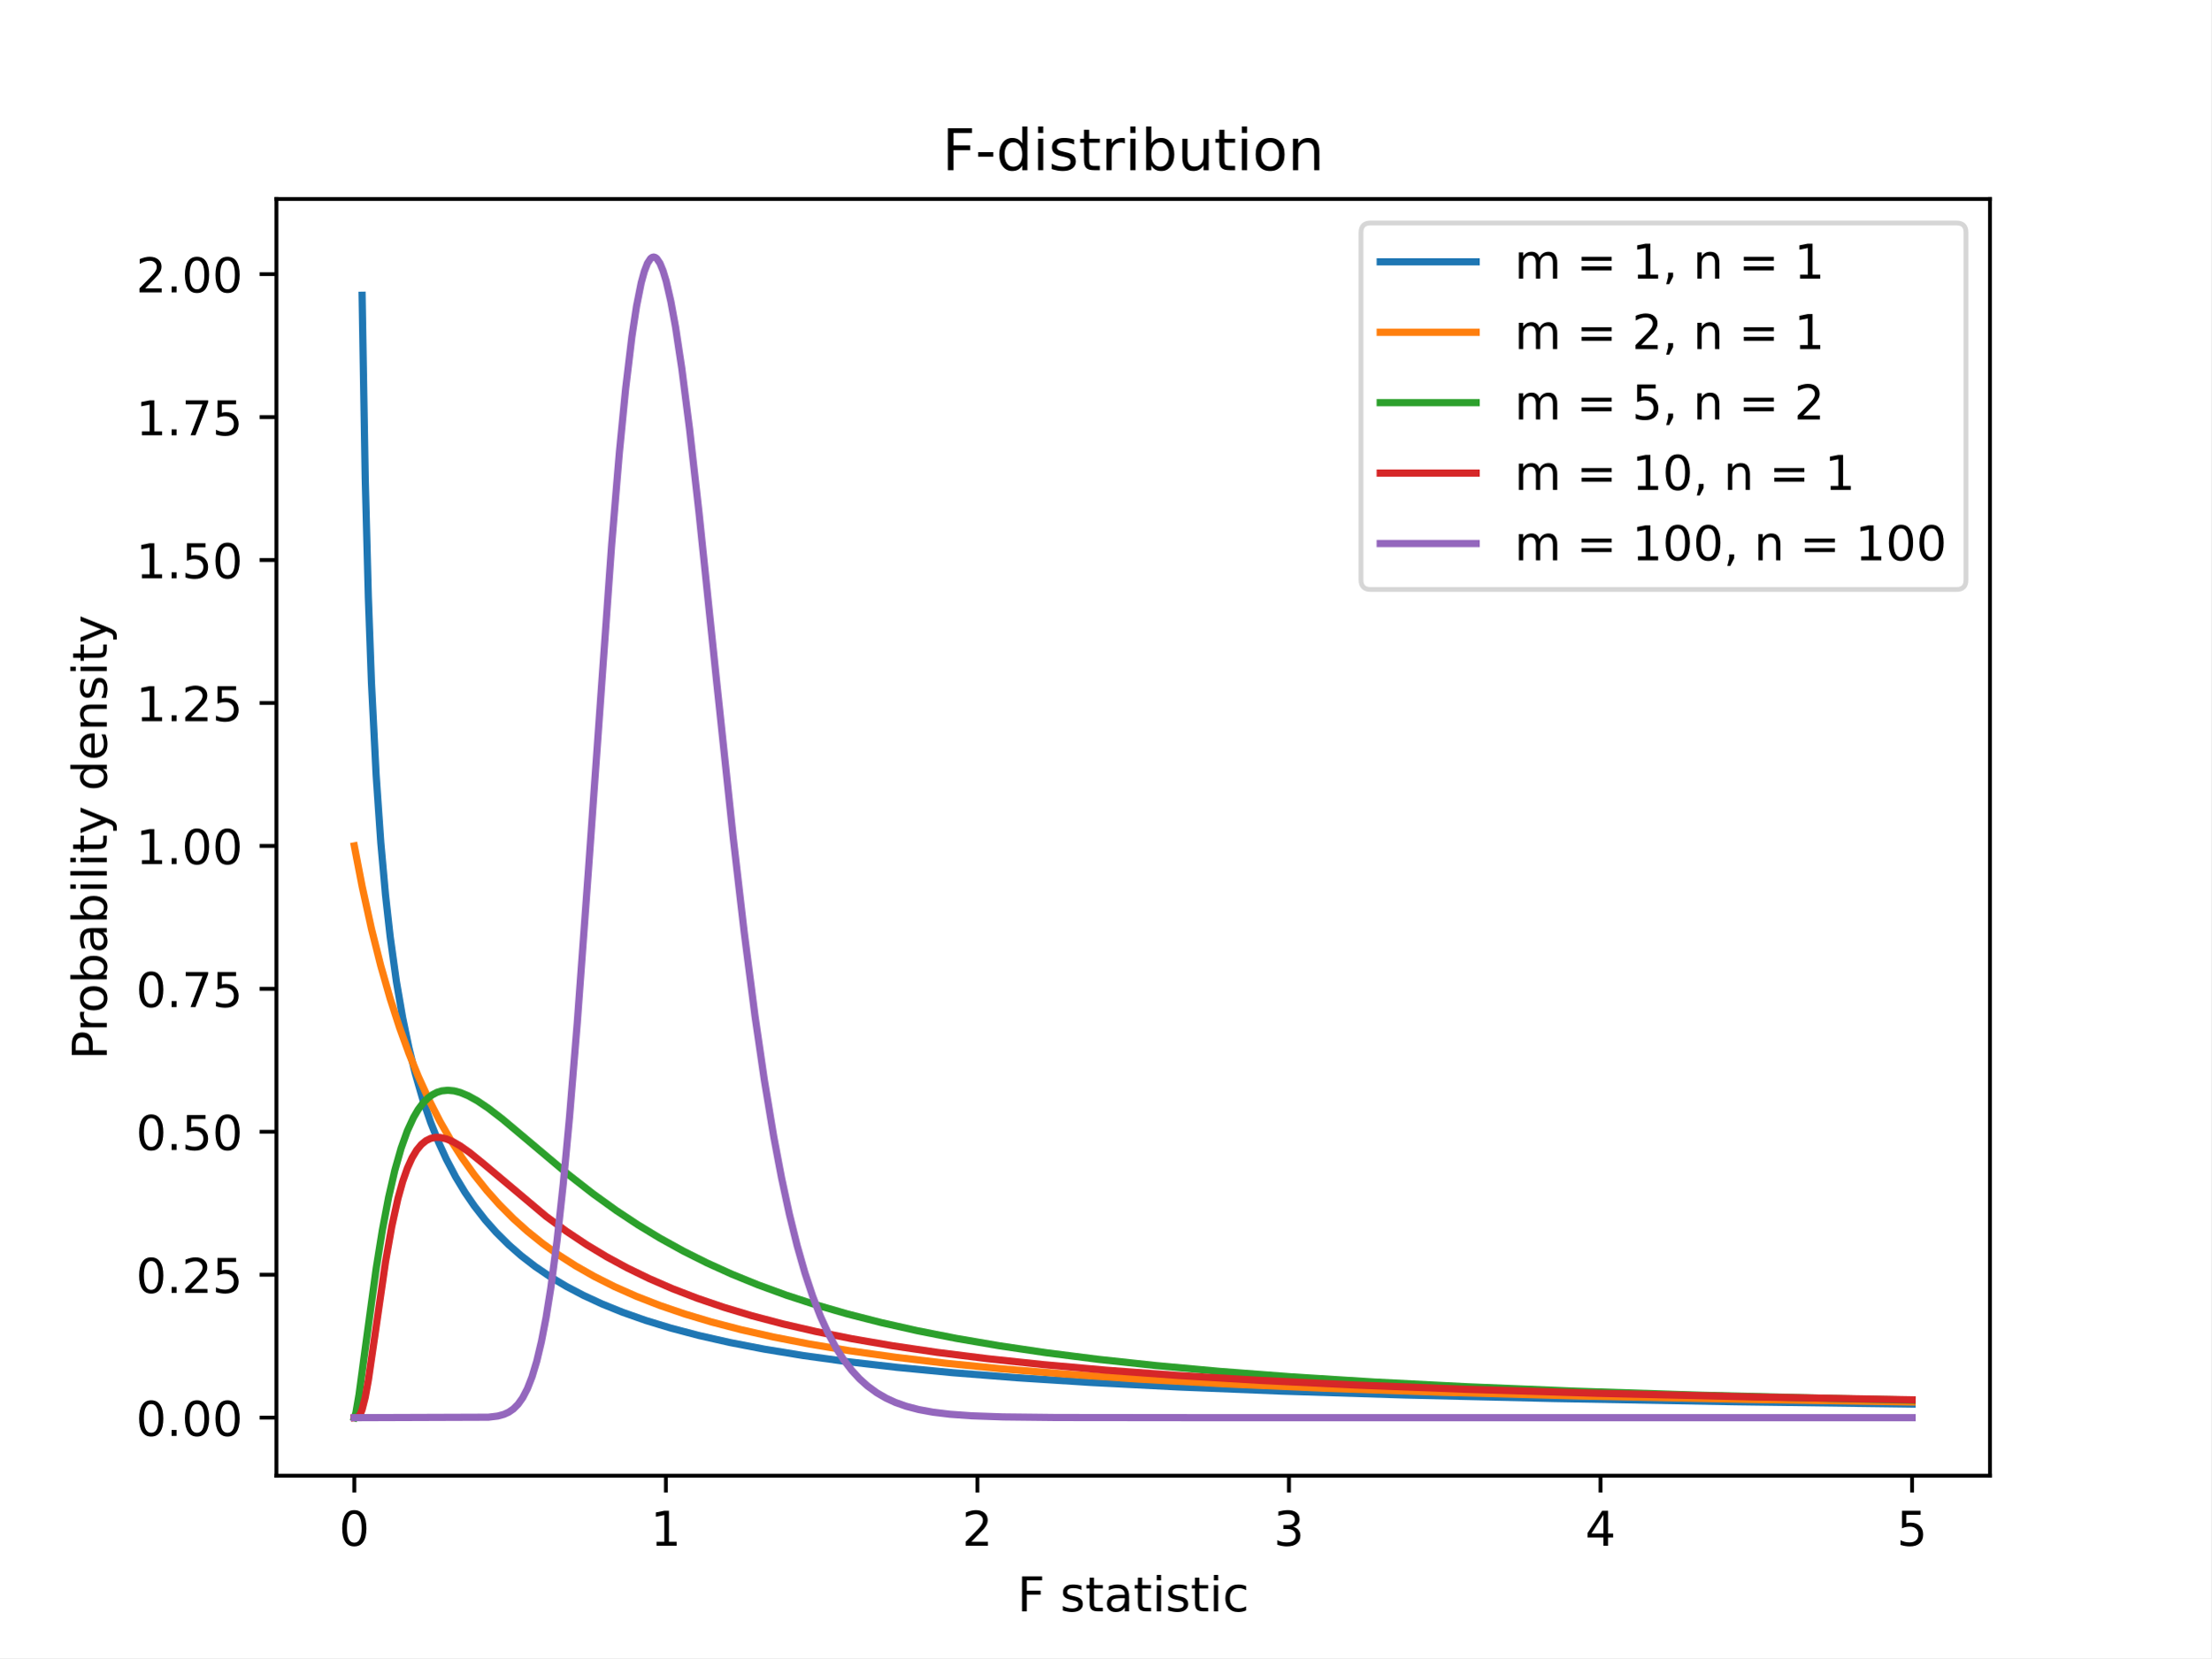
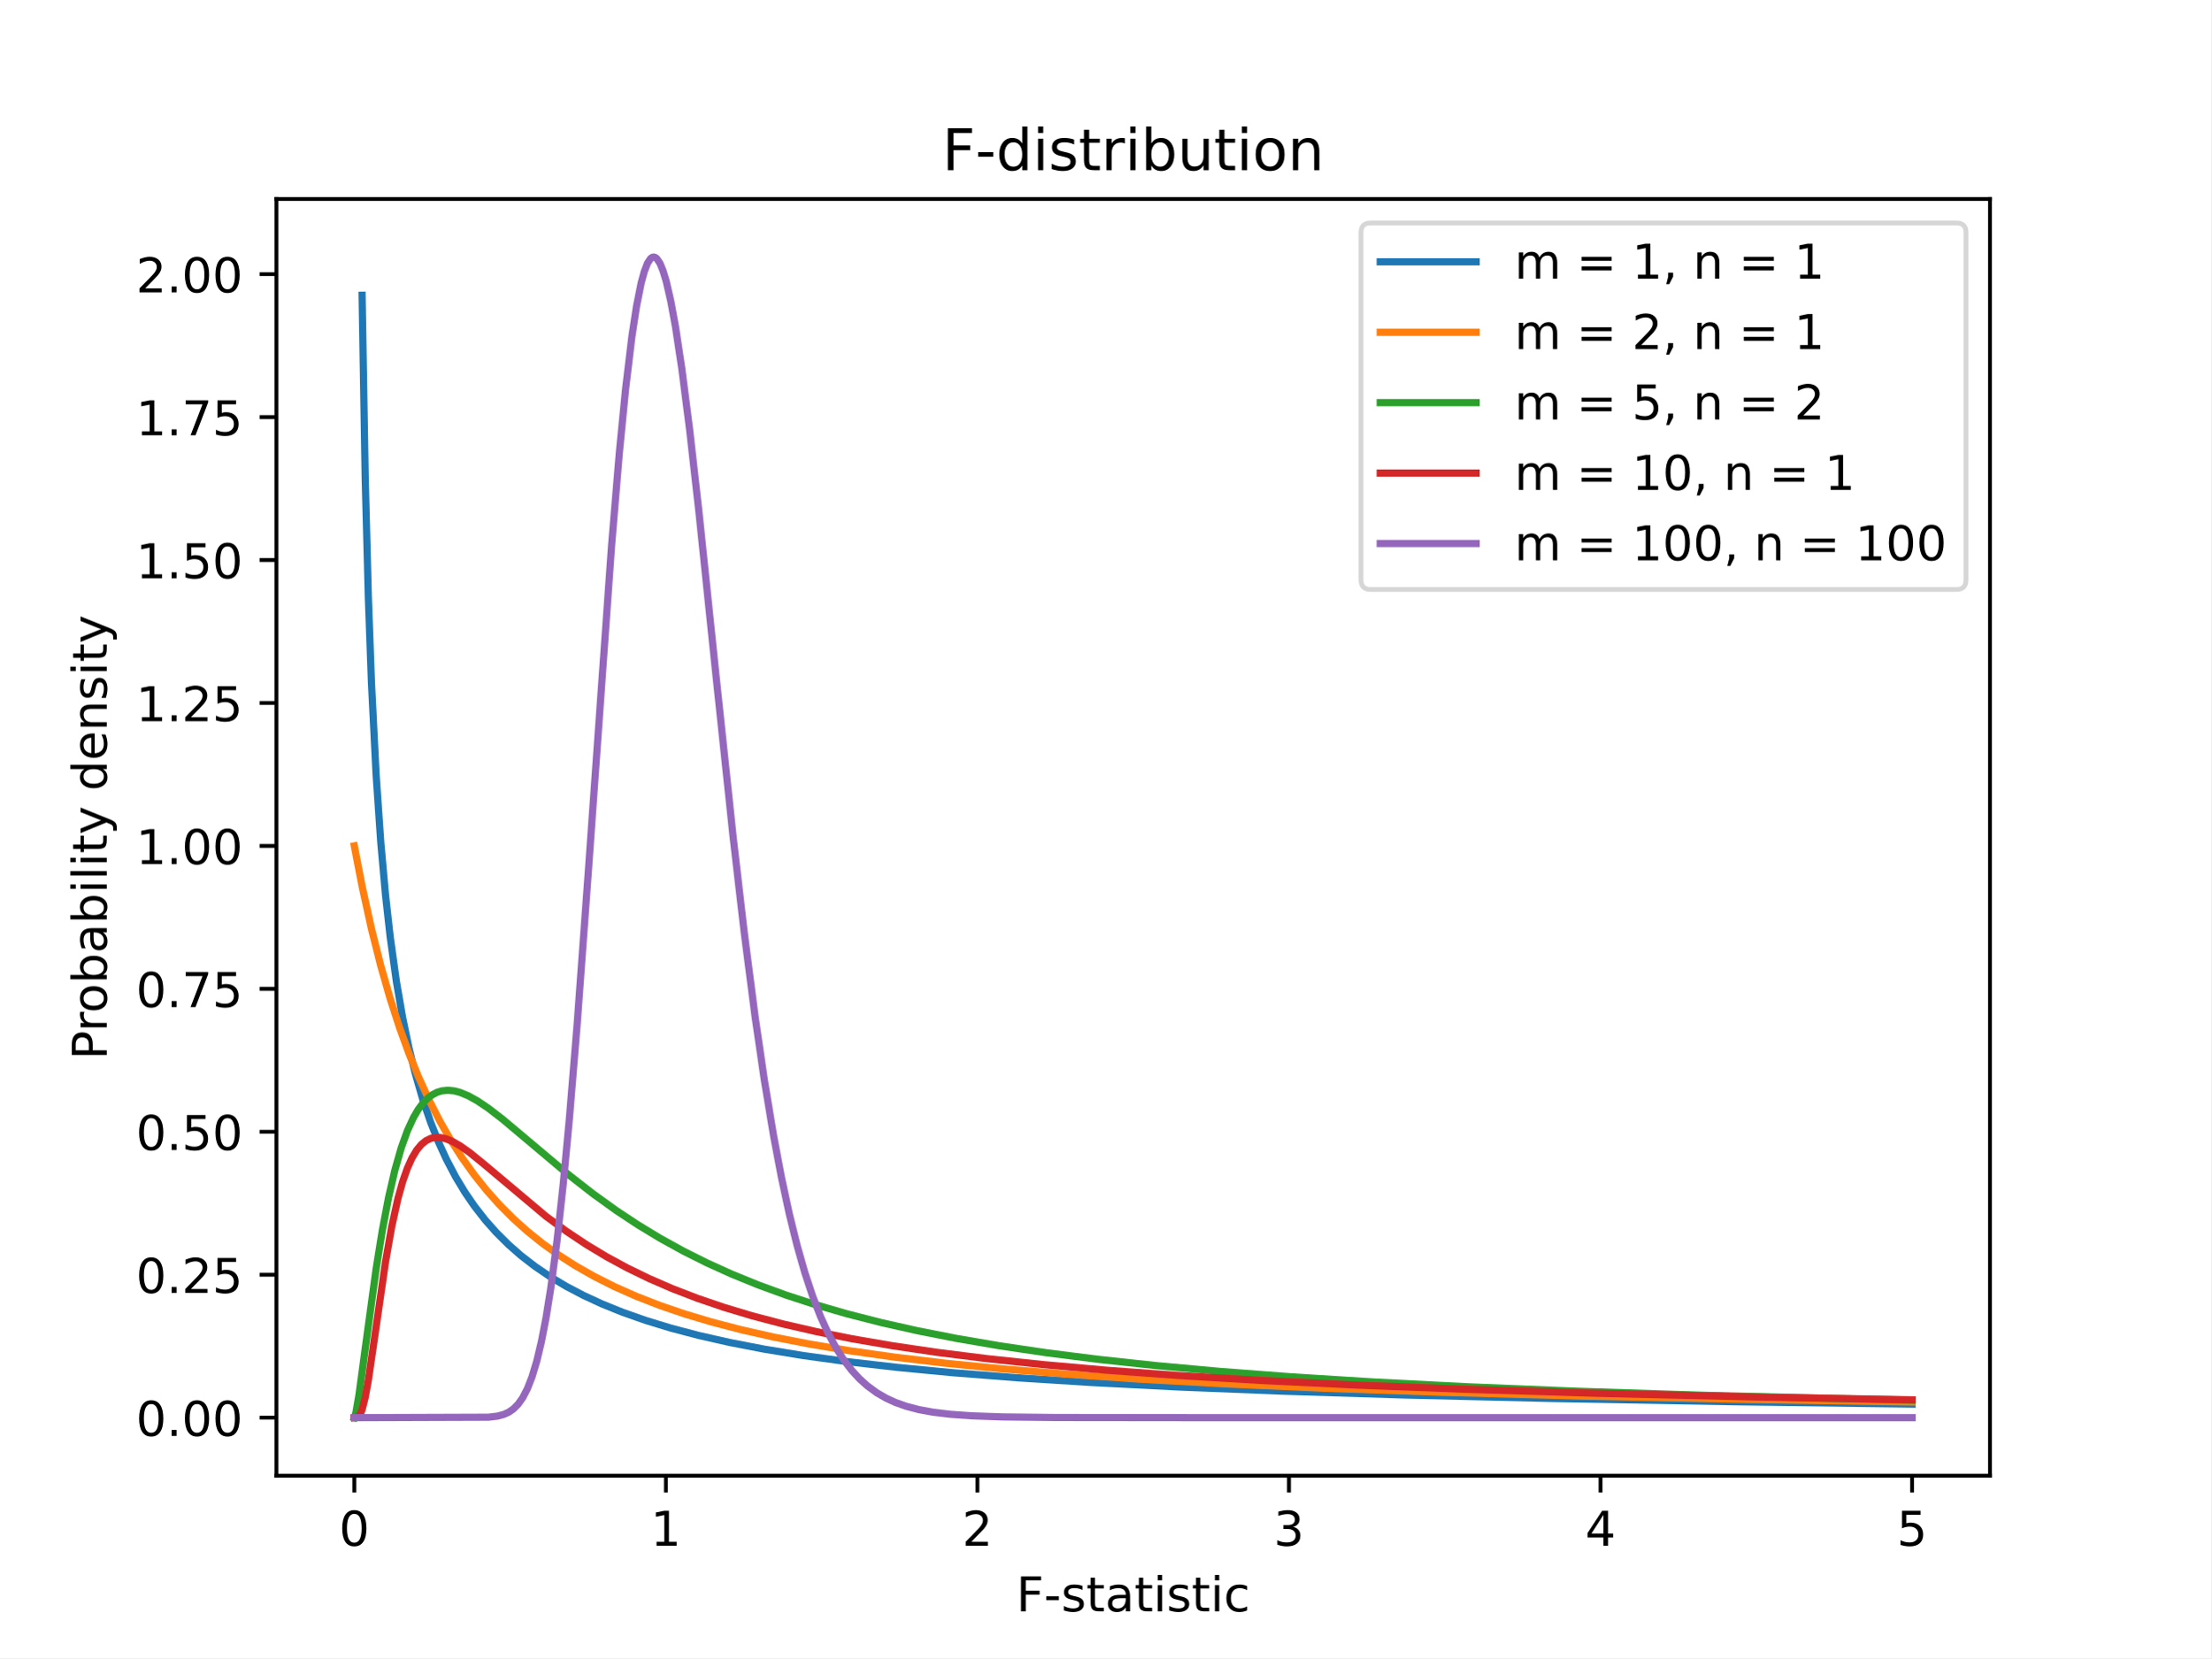
<svg xmlns="http://www.w3.org/2000/svg" xmlns:xlink="http://www.w3.org/1999/xlink" width="460.8pt" height="345.6pt" viewBox="0 0 460.8 345.6" version="1.1">
  <defs>
    <style type="text/css">*{stroke-linejoin: round; stroke-linecap: butt}</style>
  </defs>
  <g id="figure_1">
    <g id="patch_1">
      <path d="M 0 345.6  L 460.8 345.6  L 460.8 0  L 0 0  z " style="fill: #ffffff" />
    </g>
    <g id="axes_1">
      <g id="patch_2">
        <path d="M 57.6 307.584  L 414.72 307.584  L 414.72 41.472  L 57.6 41.472  z " style="fill: #ffffff" />
      </g>
      <g id="matplotlib.axis_1">
        <g id="xtick_1">
          <g id="line2d_1">
            <defs>
-               <path id="m462c629266" d="M 0 0  L 0 3.5  " style="stroke: #000000; stroke-width: 0.8" />
+               <path id="m1b0942eaf3" d="M 0 0  L 0 3.5  " style="stroke: #000000; stroke-width: 0.8" />
            </defs>
            <g>
-               <use xlink:href="#m462c629266" x="73.833" y="307.584" style="stroke: #000000; stroke-width: 0.8" />
+               <use xlink:href="#m1b0942eaf3" x="73.833" y="307.584" style="stroke: #000000; stroke-width: 0.8" />
            </g>
          </g>
          <g id="text_1">
            <g transform="translate(70.65148 322.1824) scale(0.1 -0.1)">
              <defs>
                <path id="DejaVuSans-30" d="M 2034 4250  Q 1547 4250 1301 3770  Q 1056 3291 1056 2328  Q 1056 1369 1301 889  Q 1547 409 2034 409  Q 2525 409 2770 889  Q 3016 1369 3016 2328  Q 3016 3291 2770 3770  Q 2525 4250 2034 4250  z M 2034 4750  Q 2819 4750 3233 4129  Q 3647 3509 3647 2328  Q 3647 1150 3233 529  Q 2819 -91 2034 -91  Q 1250 -91 836 529  Q 422 1150 422 2328  Q 422 3509 836 4129  Q 1250 4750 2034 4750  z " transform="scale(0.015625)" />
              </defs>
              <use xlink:href="#DejaVuSans-30" />
            </g>
          </g>
        </g>
        <g id="xtick_2">
          <g id="line2d_2">
            <g>
-               <use xlink:href="#m462c629266" x="138.764" y="307.584" style="stroke: #000000; stroke-width: 0.8" />
+               <use xlink:href="#m1b0942eaf3" x="138.764" y="307.584" style="stroke: #000000; stroke-width: 0.8" />
            </g>
          </g>
          <g id="text_2">
            <g transform="translate(135.5824 322.1824) scale(0.1 -0.1)">
              <defs>
                <path id="DejaVuSans-31" d="M 794 531  L 1825 531  L 1825 4091  L 703 3866  L 703 4441  L 1819 4666  L 2450 4666  L 2450 531  L 3481 531  L 3481 0  L 794 0  L 794 531  z " transform="scale(0.015625)" />
              </defs>
              <use xlink:href="#DejaVuSans-31" />
            </g>
          </g>
        </g>
        <g id="xtick_3">
          <g id="line2d_3">
            <g>
-               <use xlink:href="#m462c629266" x="203.695" y="307.584" style="stroke: #000000; stroke-width: 0.8" />
+               <use xlink:href="#m1b0942eaf3" x="203.695" y="307.584" style="stroke: #000000; stroke-width: 0.8" />
            </g>
          </g>
          <g id="text_3">
            <g transform="translate(200.5133 322.1824) scale(0.1 -0.1)">
              <defs>
                <path id="DejaVuSans-32" d="M 1228 531  L 3431 531  L 3431 0  L 469 0  L 469 531  Q 828 903 1448 1529  Q 2069 2156 2228 2338  Q 2531 2678 2651 2914  Q 2772 3150 2772 3378  Q 2772 3750 2511 3984  Q 2250 4219 1831 4219  Q 1534 4219 1204 4116  Q 875 4013 500 3803  L 500 4441  Q 881 4594 1212 4672  Q 1544 4750 1819 4750  Q 2544 4750 2975 4387  Q 3406 4025 3406 3419  Q 3406 3131 3298 2873  Q 3191 2616 2906 2266  Q 2828 2175 2409 1742  Q 1991 1309 1228 531  z " transform="scale(0.015625)" />
              </defs>
              <use xlink:href="#DejaVuSans-32" />
            </g>
          </g>
        </g>
        <g id="xtick_4">
          <g id="line2d_4">
            <g>
-               <use xlink:href="#m462c629266" x="268.625" y="307.584" style="stroke: #000000; stroke-width: 0.8" />
+               <use xlink:href="#m1b0942eaf3" x="268.625" y="307.584" style="stroke: #000000; stroke-width: 0.8" />
            </g>
          </g>
          <g id="text_4">
            <g transform="translate(265.4442 322.1824) scale(0.1 -0.1)">
              <defs>
                <path id="DejaVuSans-33" d="M 2597 2516  Q 3050 2419 3304 2112  Q 3559 1806 3559 1356  Q 3559 666 3084 287  Q 2609 -91 1734 -91  Q 1441 -91 1130 -33  Q 819 25 488 141  L 488 750  Q 750 597 1062 519  Q 1375 441 1716 441  Q 2309 441 2620 675  Q 2931 909 2931 1356  Q 2931 1769 2642 2001  Q 2353 2234 1838 2234  L 1294 2234  L 1294 2753  L 1863 2753  Q 2328 2753 2575 2939  Q 2822 3125 2822 3475  Q 2822 3834 2567 4026  Q 2313 4219 1838 4219  Q 1578 4219 1281 4162  Q 984 4106 628 3988  L 628 4550  Q 988 4650 1302 4700  Q 1616 4750 1894 4750  Q 2613 4750 3031 4423  Q 3450 4097 3450 3541  Q 3450 3153 3228 2886  Q 3006 2619 2597 2516  z " transform="scale(0.015625)" />
              </defs>
              <use xlink:href="#DejaVuSans-33" />
            </g>
          </g>
        </g>
        <g id="xtick_5">
          <g id="line2d_5">
            <g>
-               <use xlink:href="#m462c629266" x="333.556" y="307.584" style="stroke: #000000; stroke-width: 0.8" />
+               <use xlink:href="#m1b0942eaf3" x="333.556" y="307.584" style="stroke: #000000; stroke-width: 0.8" />
            </g>
          </g>
          <g id="text_5">
            <g transform="translate(330.3751 322.1824) scale(0.1 -0.1)">
              <defs>
                <path id="DejaVuSans-34" d="M 2419 4116  L 825 1625  L 2419 1625  L 2419 4116  z M 2253 4666  L 3047 4666  L 3047 1625  L 3713 1625  L 3713 1100  L 3047 1100  L 3047 0  L 2419 0  L 2419 1100  L 313 1100  L 313 1709  L 2253 4666  z " transform="scale(0.015625)" />
              </defs>
              <use xlink:href="#DejaVuSans-34" />
            </g>
          </g>
        </g>
        <g id="xtick_6">
          <g id="line2d_6">
            <g>
-               <use xlink:href="#m462c629266" x="398.487" y="307.584" style="stroke: #000000; stroke-width: 0.8" />
+               <use xlink:href="#m1b0942eaf3" x="398.487" y="307.584" style="stroke: #000000; stroke-width: 0.8" />
            </g>
          </g>
          <g id="text_6">
            <g transform="translate(395.306 322.1824) scale(0.1 -0.1)">
              <defs>
                <path id="DejaVuSans-35" d="M 691 4666  L 3169 4666  L 3169 4134  L 1269 4134  L 1269 2991  Q 1406 3038 1543 3061  Q 1681 3084 1819 3084  Q 2600 3084 3056 2656  Q 3513 2228 3513 1497  Q 3513 744 3044 326  Q 2575 -91 1722 -91  Q 1428 -91 1123 -41  Q 819 9 494 109  L 494 744  Q 775 591 1075 516  Q 1375 441 1709 441  Q 2250 441 2565 725  Q 2881 1009 2881 1497  Q 2881 1984 2565 2268  Q 2250 2553 1709 2553  Q 1456 2553 1204 2497  Q 953 2441 691 2322  L 691 4666  z " transform="scale(0.015625)" />
              </defs>
              <use xlink:href="#DejaVuSans-35" />
            </g>
          </g>
        </g>
        <g id="text_7">
-           <g transform="translate(212.0139 335.8606) scale(0.1 -0.1)">
+           <g transform="translate(211.7991 335.8606) scale(0.1 -0.1)">
            <defs>
              <path id="DejaVuSans-46" d="M 628 4666  L 3309 4666  L 3309 4134  L 1259 4134  L 1259 2759  L 3109 2759  L 3109 2228  L 1259 2228  L 1259 0  L 628 0  L 628 4666  z " transform="scale(0.015625)" />
-               <path id="DejaVuSans-20" transform="scale(0.015625)" />
+               <path id="DejaVuSans-2d" d="M 313 2009  L 1997 2009  L 1997 1497  L 313 1497  L 313 2009  z " transform="scale(0.015625)" />
              <path id="DejaVuSans-73" d="M 2834 3397  L 2834 2853  Q 2591 2978 2328 3040  Q 2066 3103 1784 3103  Q 1356 3103 1142 2972  Q 928 2841 928 2578  Q 928 2378 1081 2264  Q 1234 2150 1697 2047  L 1894 2003  Q 2506 1872 2764 1633  Q 3022 1394 3022 966  Q 3022 478 2636 193  Q 2250 -91 1575 -91  Q 1294 -91 989 -36  Q 684 19 347 128  L 347 722  Q 666 556 975 473  Q 1284 391 1588 391  Q 1994 391 2212 530  Q 2431 669 2431 922  Q 2431 1156 2273 1281  Q 2116 1406 1581 1522  L 1381 1569  Q 847 1681 609 1914  Q 372 2147 372 2553  Q 372 3047 722 3315  Q 1072 3584 1716 3584  Q 2034 3584 2315 3537  Q 2597 3491 2834 3397  z " transform="scale(0.015625)" />
              <path id="DejaVuSans-74" d="M 1172 4494  L 1172 3500  L 2356 3500  L 2356 3053  L 1172 3053  L 1172 1153  Q 1172 725 1289 603  Q 1406 481 1766 481  L 2356 481  L 2356 0  L 1766 0  Q 1100 0 847 248  Q 594 497 594 1153  L 594 3053  L 172 3053  L 172 3500  L 594 3500  L 594 4494  L 1172 4494  z " transform="scale(0.015625)" />
              <path id="DejaVuSans-61" d="M 2194 1759  Q 1497 1759 1228 1600  Q 959 1441 959 1056  Q 959 750 1161 570  Q 1363 391 1709 391  Q 2188 391 2477 730  Q 2766 1069 2766 1631  L 2766 1759  L 2194 1759  z M 3341 1997  L 3341 0  L 2766 0  L 2766 531  Q 2569 213 2275 61  Q 1981 -91 1556 -91  Q 1019 -91 701 211  Q 384 513 384 1019  Q 384 1609 779 1909  Q 1175 2209 1959 2209  L 2766 2209  L 2766 2266  Q 2766 2663 2505 2880  Q 2244 3097 1772 3097  Q 1472 3097 1187 3025  Q 903 2953 641 2809  L 641 3341  Q 956 3463 1253 3523  Q 1550 3584 1831 3584  Q 2591 3584 2966 3190  Q 3341 2797 3341 1997  z " transform="scale(0.015625)" />
              <path id="DejaVuSans-69" d="M 603 3500  L 1178 3500  L 1178 0  L 603 0  L 603 3500  z M 603 4863  L 1178 4863  L 1178 4134  L 603 4134  L 603 4863  z " transform="scale(0.015625)" />
              <path id="DejaVuSans-63" d="M 3122 3366  L 3122 2828  Q 2878 2963 2633 3030  Q 2388 3097 2138 3097  Q 1578 3097 1268 2742  Q 959 2388 959 1747  Q 959 1106 1268 751  Q 1578 397 2138 397  Q 2388 397 2633 464  Q 2878 531 3122 666  L 3122 134  Q 2881 22 2623 -34  Q 2366 -91 2075 -91  Q 1284 -91 818 406  Q 353 903 353 1747  Q 353 2603 823 3093  Q 1294 3584 2113 3584  Q 2378 3584 2631 3529  Q 2884 3475 3122 3366  z " transform="scale(0.015625)" />
            </defs>
            <use xlink:href="#DejaVuSans-46" />
-             <use xlink:href="#DejaVuSans-20" x="57.52" />
-             <use xlink:href="#DejaVuSans-73" x="89.307" />
-             <use xlink:href="#DejaVuSans-74" x="141.406" />
-             <use xlink:href="#DejaVuSans-61" x="180.615" />
-             <use xlink:href="#DejaVuSans-74" x="241.895" />
-             <use xlink:href="#DejaVuSans-69" x="281.104" />
-             <use xlink:href="#DejaVuSans-73" x="308.887" />
-             <use xlink:href="#DejaVuSans-74" x="360.986" />
-             <use xlink:href="#DejaVuSans-69" x="400.195" />
-             <use xlink:href="#DejaVuSans-63" x="427.979" />
+             <use xlink:href="#DejaVuSans-2d" x="57.52" />
+             <use xlink:href="#DejaVuSans-73" x="93.604" />
+             <use xlink:href="#DejaVuSans-74" x="145.703" />
+             <use xlink:href="#DejaVuSans-61" x="184.912" />
+             <use xlink:href="#DejaVuSans-74" x="246.191" />
+             <use xlink:href="#DejaVuSans-69" x="285.4" />
+             <use xlink:href="#DejaVuSans-73" x="313.184" />
+             <use xlink:href="#DejaVuSans-74" x="365.283" />
+             <use xlink:href="#DejaVuSans-69" x="404.492" />
+             <use xlink:href="#DejaVuSans-63" x="432.275" />
          </g>
        </g>
      </g>
      <g id="matplotlib.axis_2">
        <g id="ytick_1">
          <g id="line2d_7">
            <defs>
-               <path id="m8eab47a4b3" d="M 0 0  L -3.5 0  " style="stroke: #000000; stroke-width: 0.8" />
+               <path id="mfe6539dba9" d="M 0 0  L -3.5 0  " style="stroke: #000000; stroke-width: 0.8" />
            </defs>
            <g>
-               <use xlink:href="#m8eab47a4b3" x="57.6" y="295.488" style="stroke: #000000; stroke-width: 0.8" />
+               <use xlink:href="#mfe6539dba9" x="57.6" y="295.488" style="stroke: #000000; stroke-width: 0.8" />
            </g>
          </g>
          <g id="text_8">
            <g transform="translate(28.33438 299.2872) scale(0.1 -0.1)">
              <defs>
                <path id="DejaVuSans-2e" d="M 684 794  L 1344 794  L 1344 0  L 684 0  L 684 794  z " transform="scale(0.015625)" />
              </defs>
              <use xlink:href="#DejaVuSans-30" />
              <use xlink:href="#DejaVuSans-2e" x="63.623" />
              <use xlink:href="#DejaVuSans-30" x="95.41" />
              <use xlink:href="#DejaVuSans-30" x="159.033" />
            </g>
          </g>
        </g>
        <g id="ytick_2">
          <g id="line2d_8">
            <g>
-               <use xlink:href="#m8eab47a4b3" x="57.6" y="265.694" style="stroke: #000000; stroke-width: 0.8" />
+               <use xlink:href="#mfe6539dba9" x="57.6" y="265.694" style="stroke: #000000; stroke-width: 0.8" />
            </g>
          </g>
          <g id="text_9">
            <g transform="translate(28.33438 269.4931) scale(0.1 -0.1)">
              <use xlink:href="#DejaVuSans-30" />
              <use xlink:href="#DejaVuSans-2e" x="63.623" />
              <use xlink:href="#DejaVuSans-32" x="95.41" />
              <use xlink:href="#DejaVuSans-35" x="159.033" />
            </g>
          </g>
        </g>
        <g id="ytick_3">
          <g id="line2d_9">
            <g>
-               <use xlink:href="#m8eab47a4b3" x="57.6" y="235.9" style="stroke: #000000; stroke-width: 0.8" />
+               <use xlink:href="#mfe6539dba9" x="57.6" y="235.9" style="stroke: #000000; stroke-width: 0.8" />
            </g>
          </g>
          <g id="text_10">
            <g transform="translate(28.33438 239.6989) scale(0.1 -0.1)">
              <use xlink:href="#DejaVuSans-30" />
              <use xlink:href="#DejaVuSans-2e" x="63.623" />
              <use xlink:href="#DejaVuSans-35" x="95.41" />
              <use xlink:href="#DejaVuSans-30" x="159.033" />
            </g>
          </g>
        </g>
        <g id="ytick_4">
          <g id="line2d_10">
            <g>
-               <use xlink:href="#m8eab47a4b3" x="57.6" y="206.106" style="stroke: #000000; stroke-width: 0.8" />
+               <use xlink:href="#mfe6539dba9" x="57.6" y="206.106" style="stroke: #000000; stroke-width: 0.8" />
            </g>
          </g>
          <g id="text_11">
            <g transform="translate(28.33438 209.9047) scale(0.1 -0.1)">
              <defs>
                <path id="DejaVuSans-37" d="M 525 4666  L 3525 4666  L 3525 4397  L 1831 0  L 1172 0  L 2766 4134  L 525 4134  L 525 4666  z " transform="scale(0.015625)" />
              </defs>
              <use xlink:href="#DejaVuSans-30" />
              <use xlink:href="#DejaVuSans-2e" x="63.623" />
              <use xlink:href="#DejaVuSans-37" x="95.41" />
              <use xlink:href="#DejaVuSans-35" x="159.033" />
            </g>
          </g>
        </g>
        <g id="ytick_5">
          <g id="line2d_11">
            <g>
-               <use xlink:href="#m8eab47a4b3" x="57.6" y="176.311" style="stroke: #000000; stroke-width: 0.8" />
+               <use xlink:href="#mfe6539dba9" x="57.6" y="176.311" style="stroke: #000000; stroke-width: 0.8" />
            </g>
          </g>
          <g id="text_12">
            <g transform="translate(28.33438 180.1106) scale(0.1 -0.1)">
              <use xlink:href="#DejaVuSans-31" />
              <use xlink:href="#DejaVuSans-2e" x="63.623" />
              <use xlink:href="#DejaVuSans-30" x="95.41" />
              <use xlink:href="#DejaVuSans-30" x="159.033" />
            </g>
          </g>
        </g>
        <g id="ytick_6">
          <g id="line2d_12">
            <g>
-               <use xlink:href="#m8eab47a4b3" x="57.6" y="146.517" style="stroke: #000000; stroke-width: 0.8" />
+               <use xlink:href="#mfe6539dba9" x="57.6" y="146.517" style="stroke: #000000; stroke-width: 0.8" />
            </g>
          </g>
          <g id="text_13">
            <g transform="translate(28.33438 150.3164) scale(0.1 -0.1)">
              <use xlink:href="#DejaVuSans-31" />
              <use xlink:href="#DejaVuSans-2e" x="63.623" />
              <use xlink:href="#DejaVuSans-32" x="95.41" />
              <use xlink:href="#DejaVuSans-35" x="159.033" />
            </g>
          </g>
        </g>
        <g id="ytick_7">
          <g id="line2d_13">
            <g>
-               <use xlink:href="#m8eab47a4b3" x="57.6" y="116.723" style="stroke: #000000; stroke-width: 0.8" />
+               <use xlink:href="#mfe6539dba9" x="57.6" y="116.723" style="stroke: #000000; stroke-width: 0.8" />
            </g>
          </g>
          <g id="text_14">
            <g transform="translate(28.33438 120.5223) scale(0.1 -0.1)">
              <use xlink:href="#DejaVuSans-31" />
              <use xlink:href="#DejaVuSans-2e" x="63.623" />
              <use xlink:href="#DejaVuSans-35" x="95.41" />
              <use xlink:href="#DejaVuSans-30" x="159.033" />
            </g>
          </g>
        </g>
        <g id="ytick_8">
          <g id="line2d_14">
            <g>
-               <use xlink:href="#m8eab47a4b3" x="57.6" y="86.929" style="stroke: #000000; stroke-width: 0.8" />
+               <use xlink:href="#mfe6539dba9" x="57.6" y="86.929" style="stroke: #000000; stroke-width: 0.8" />
            </g>
          </g>
          <g id="text_15">
            <g transform="translate(28.33438 90.7281) scale(0.1 -0.1)">
              <use xlink:href="#DejaVuSans-31" />
              <use xlink:href="#DejaVuSans-2e" x="63.623" />
              <use xlink:href="#DejaVuSans-37" x="95.41" />
              <use xlink:href="#DejaVuSans-35" x="159.033" />
            </g>
          </g>
        </g>
        <g id="ytick_9">
          <g id="line2d_15">
            <g>
-               <use xlink:href="#m8eab47a4b3" x="57.6" y="57.135" style="stroke: #000000; stroke-width: 0.8" />
+               <use xlink:href="#mfe6539dba9" x="57.6" y="57.135" style="stroke: #000000; stroke-width: 0.8" />
            </g>
          </g>
          <g id="text_16">
            <g transform="translate(28.33438 60.93394) scale(0.1 -0.1)">
              <use xlink:href="#DejaVuSans-32" />
              <use xlink:href="#DejaVuSans-2e" x="63.623" />
              <use xlink:href="#DejaVuSans-30" x="95.41" />
              <use xlink:href="#DejaVuSans-30" x="159.033" />
            </g>
          </g>
        </g>
        <g id="text_17">
          <g transform="translate(22.25469 220.8788) rotate(-90) scale(0.1 -0.1)">
            <defs>
              <path id="DejaVuSans-50" d="M 1259 4147  L 1259 2394  L 2053 2394  Q 2494 2394 2734 2622  Q 2975 2850 2975 3272  Q 2975 3691 2734 3919  Q 2494 4147 2053 4147  L 1259 4147  z M 628 4666  L 2053 4666  Q 2838 4666 3239 4311  Q 3641 3956 3641 3272  Q 3641 2581 3239 2228  Q 2838 1875 2053 1875  L 1259 1875  L 1259 0  L 628 0  L 628 4666  z " transform="scale(0.015625)" />
              <path id="DejaVuSans-72" d="M 2631 2963  Q 2534 3019 2420 3045  Q 2306 3072 2169 3072  Q 1681 3072 1420 2755  Q 1159 2438 1159 1844  L 1159 0  L 581 0  L 581 3500  L 1159 3500  L 1159 2956  Q 1341 3275 1631 3429  Q 1922 3584 2338 3584  Q 2397 3584 2469 3576  Q 2541 3569 2628 3553  L 2631 2963  z " transform="scale(0.015625)" />
              <path id="DejaVuSans-6f" d="M 1959 3097  Q 1497 3097 1228 2736  Q 959 2375 959 1747  Q 959 1119 1226 758  Q 1494 397 1959 397  Q 2419 397 2687 759  Q 2956 1122 2956 1747  Q 2956 2369 2687 2733  Q 2419 3097 1959 3097  z M 1959 3584  Q 2709 3584 3137 3096  Q 3566 2609 3566 1747  Q 3566 888 3137 398  Q 2709 -91 1959 -91  Q 1206 -91 779 398  Q 353 888 353 1747  Q 353 2609 779 3096  Q 1206 3584 1959 3584  z " transform="scale(0.015625)" />
              <path id="DejaVuSans-62" d="M 3116 1747  Q 3116 2381 2855 2742  Q 2594 3103 2138 3103  Q 1681 3103 1420 2742  Q 1159 2381 1159 1747  Q 1159 1113 1420 752  Q 1681 391 2138 391  Q 2594 391 2855 752  Q 3116 1113 3116 1747  z M 1159 2969  Q 1341 3281 1617 3432  Q 1894 3584 2278 3584  Q 2916 3584 3314 3078  Q 3713 2572 3713 1747  Q 3713 922 3314 415  Q 2916 -91 2278 -91  Q 1894 -91 1617 61  Q 1341 213 1159 525  L 1159 0  L 581 0  L 581 4863  L 1159 4863  L 1159 2969  z " transform="scale(0.015625)" />
              <path id="DejaVuSans-6c" d="M 603 4863  L 1178 4863  L 1178 0  L 603 0  L 603 4863  z " transform="scale(0.015625)" />
              <path id="DejaVuSans-79" d="M 2059 -325  Q 1816 -950 1584 -1140  Q 1353 -1331 966 -1331  L 506 -1331  L 506 -850  L 844 -850  Q 1081 -850 1212 -737  Q 1344 -625 1503 -206  L 1606 56  L 191 3500  L 800 3500  L 1894 763  L 2988 3500  L 3597 3500  L 2059 -325  z " transform="scale(0.015625)" />
+               <path id="DejaVuSans-20" transform="scale(0.015625)" />
              <path id="DejaVuSans-64" d="M 2906 2969  L 2906 4863  L 3481 4863  L 3481 0  L 2906 0  L 2906 525  Q 2725 213 2448 61  Q 2172 -91 1784 -91  Q 1150 -91 751 415  Q 353 922 353 1747  Q 353 2572 751 3078  Q 1150 3584 1784 3584  Q 2172 3584 2448 3432  Q 2725 3281 2906 2969  z M 947 1747  Q 947 1113 1208 752  Q 1469 391 1925 391  Q 2381 391 2643 752  Q 2906 1113 2906 1747  Q 2906 2381 2643 2742  Q 2381 3103 1925 3103  Q 1469 3103 1208 2742  Q 947 2381 947 1747  z " transform="scale(0.015625)" />
              <path id="DejaVuSans-65" d="M 3597 1894  L 3597 1613  L 953 1613  Q 991 1019 1311 708  Q 1631 397 2203 397  Q 2534 397 2845 478  Q 3156 559 3463 722  L 3463 178  Q 3153 47 2828 -22  Q 2503 -91 2169 -91  Q 1331 -91 842 396  Q 353 884 353 1716  Q 353 2575 817 3079  Q 1281 3584 2069 3584  Q 2775 3584 3186 3129  Q 3597 2675 3597 1894  z M 3022 2063  Q 3016 2534 2758 2815  Q 2500 3097 2075 3097  Q 1594 3097 1305 2825  Q 1016 2553 972 2059  L 3022 2063  z " transform="scale(0.015625)" />
              <path id="DejaVuSans-6e" d="M 3513 2113  L 3513 0  L 2938 0  L 2938 2094  Q 2938 2591 2744 2837  Q 2550 3084 2163 3084  Q 1697 3084 1428 2787  Q 1159 2491 1159 1978  L 1159 0  L 581 0  L 581 3500  L 1159 3500  L 1159 2956  Q 1366 3272 1645 3428  Q 1925 3584 2291 3584  Q 2894 3584 3203 3211  Q 3513 2838 3513 2113  z " transform="scale(0.015625)" />
            </defs>
            <use xlink:href="#DejaVuSans-50" />
            <use xlink:href="#DejaVuSans-72" x="58.553" />
            <use xlink:href="#DejaVuSans-6f" x="97.416" />
            <use xlink:href="#DejaVuSans-62" x="158.598" />
            <use xlink:href="#DejaVuSans-61" x="222.074" />
            <use xlink:href="#DejaVuSans-62" x="283.354" />
            <use xlink:href="#DejaVuSans-69" x="346.83" />
            <use xlink:href="#DejaVuSans-6c" x="374.613" />
            <use xlink:href="#DejaVuSans-69" x="402.396" />
            <use xlink:href="#DejaVuSans-74" x="430.18" />
            <use xlink:href="#DejaVuSans-79" x="469.389" />
            <use xlink:href="#DejaVuSans-20" x="528.568" />
            <use xlink:href="#DejaVuSans-64" x="560.355" />
            <use xlink:href="#DejaVuSans-65" x="623.832" />
            <use xlink:href="#DejaVuSans-6e" x="685.355" />
            <use xlink:href="#DejaVuSans-73" x="748.734" />
            <use xlink:href="#DejaVuSans-69" x="800.834" />
            <use xlink:href="#DejaVuSans-74" x="828.617" />
            <use xlink:href="#DejaVuSans-79" x="867.826" />
          </g>
        </g>
      </g>
      <g id="line2d_16">
-         <path d="M 75.458 61.54  L 76.108 99.678  L 76.758 124.454  L 77.408 142.25  L 78.382 161.563  L 79.357 175.634  L 80.332 186.497  L 81.307 195.222  L 82.607 204.578  L 83.907 212.116  L 85.207 218.362  L 86.507 223.648  L 88.132 229.24  L 89.757 233.972  L 91.382 238.044  L 93.007 241.594  L 94.956 245.305  L 96.906 248.536  L 98.856 251.379  L 101.131 254.299  L 103.406 256.867  L 106.006 259.452  L 108.606 261.729  L 111.53 263.989  L 114.78 266.193  L 118.03 268.13  L 121.605 270.008  L 125.504 271.808  L 129.729 273.516  L 134.604 275.233  L 139.804 276.82  L 145.653 278.362  L 152.153 279.832  L 159.302 281.213  L 167.427 282.546  L 176.526 283.804  L 186.926 285.004  L 198.625 286.123  L 211.949 287.17  L 227.548 288.166  L 245.747 289.097  L 267.196 289.962  L 292.869 290.765  L 323.742 291.5  L 361.765 292.173  L 398.487 292.66  L 398.487 292.66  " clip-path="url(#p344de9f62e)" style="fill: none; stroke: #1f77b4; stroke-width: 1.5; stroke-linecap: square" />
+         <path d="M 75.458 61.54  L 76.108 99.678  L 76.758 124.454  L 77.408 142.25  L 78.382 161.563  L 79.357 175.634  L 80.332 186.497  L 81.307 195.222  L 82.607 204.578  L 83.907 212.116  L 85.207 218.362  L 86.507 223.648  L 88.132 229.24  L 89.757 233.972  L 91.382 238.044  L 93.007 241.594  L 94.956 245.305  L 96.906 248.536  L 98.856 251.379  L 101.131 254.299  L 103.406 256.867  L 106.006 259.452  L 108.606 261.729  L 111.53 263.989  L 114.78 266.193  L 118.03 268.13  L 121.605 270.008  L 125.504 271.808  L 129.729 273.516  L 134.604 275.233  L 139.804 276.82  L 145.653 278.362  L 152.153 279.832  L 159.302 281.213  L 167.427 282.546  L 176.526 283.804  L 186.926 285.004  L 198.625 286.123  L 211.949 287.17  L 227.548 288.166  L 245.747 289.097  L 267.196 289.962  L 292.869 290.765  L 323.742 291.5  L 361.765 292.173  L 398.487 292.66  L 398.487 292.66  " clip-path="url(#p7efa6d8a5d)" style="fill: none; stroke: #1f77b4; stroke-width: 1.5; stroke-linecap: square" />
      </g>
      <g id="line2d_17">
-         <path d="M 73.833 176.311  L 75.458 184.73  L 77.408 193.596  L 79.357 201.339  L 81.307 208.148  L 83.257 214.175  L 85.207 219.539  L 87.157 224.338  L 89.432 229.329  L 91.707 233.763  L 93.981 237.722  L 96.256 241.276  L 98.856 244.912  L 101.456 248.158  L 104.056 251.072  L 106.981 254.008  L 109.905 256.635  L 113.155 259.243  L 116.405 261.572  L 119.98 263.859  L 123.88 266.075  L 128.104 268.197  L 132.654 270.212  L 137.529 272.109  L 142.728 273.885  L 148.253 275.538  L 154.428 277.15  L 161.252 278.693  L 168.727 280.15  L 177.176 281.559  L 186.601 282.892  L 197 284.133  L 208.699 285.303  L 222.023 286.409  L 237.297 287.45  L 255.171 288.436  L 275.97 289.353  L 300.343 290.198  L 329.592 290.983  L 365.014 291.702  L 398.487 292.221  L 398.487 292.221  " clip-path="url(#p344de9f62e)" style="fill: none; stroke: #ff7f0e; stroke-width: 1.5; stroke-linecap: square" />
+         <path d="M 73.833 176.311  L 75.458 184.73  L 77.408 193.596  L 79.357 201.339  L 81.307 208.148  L 83.257 214.175  L 85.207 219.539  L 87.157 224.338  L 89.432 229.329  L 91.707 233.763  L 93.981 237.722  L 96.256 241.276  L 98.856 244.912  L 101.456 248.158  L 104.056 251.072  L 106.981 254.008  L 109.905 256.635  L 113.155 259.243  L 116.405 261.572  L 119.98 263.859  L 123.88 266.075  L 128.104 268.197  L 132.654 270.212  L 137.529 272.109  L 142.728 273.885  L 148.253 275.538  L 154.428 277.15  L 161.252 278.693  L 168.727 280.15  L 177.176 281.559  L 186.601 282.892  L 197 284.133  L 208.699 285.303  L 222.023 286.409  L 237.297 287.45  L 255.171 288.436  L 275.97 289.353  L 300.343 290.198  L 329.592 290.983  L 365.014 291.702  L 398.487 292.221  L 398.487 292.221  " clip-path="url(#p7efa6d8a5d)" style="fill: none; stroke: #ff7f0e; stroke-width: 1.5; stroke-linecap: square" />
      </g>
      <g id="line2d_18">
-         <path d="M 73.833 295.488  L 74.158 294.49  L 74.808 290.726  L 76.108 281.096  L 78.382 264.448  L 79.682 256.382  L 80.982 249.557  L 82.282 243.915  L 83.582 239.345  L 84.882 235.716  L 86.182 232.899  L 87.157 231.247  L 88.132 229.939  L 89.107 228.934  L 90.082 228.195  L 91.057 227.688  L 92.032 227.384  L 93.331 227.249  L 94.631 227.375  L 95.931 227.716  L 97.556 228.385  L 99.506 229.465  L 101.781 230.999  L 104.706 233.254  L 109.58 237.348  L 118.355 244.741  L 123.555 248.801  L 128.429 252.311  L 132.979 255.318  L 137.529 258.075  L 142.403 260.767  L 147.278 263.209  L 152.478 265.566  L 158.002 267.819  L 163.852 269.955  L 170.027 271.965  L 176.526 273.847  L 183.676 275.676  L 191.15 277.359  L 199.275 278.962  L 208.374 280.523  L 218.124 281.966  L 228.848 283.329  L 240.872 284.629  L 254.196 285.843  L 269.145 286.979  L 286.369 288.058  L 305.868 289.051  L 328.292 289.966  L 354.615 290.812  L 385.813 291.586  L 398.487 291.847  L 398.487 291.847  " clip-path="url(#p344de9f62e)" style="fill: none; stroke: #2ca02c; stroke-width: 1.5; stroke-linecap: square" />
+         <path d="M 73.833 295.488  L 74.158 294.49  L 74.808 290.726  L 76.108 281.096  L 78.382 264.448  L 79.682 256.382  L 80.982 249.557  L 82.282 243.915  L 83.582 239.345  L 84.882 235.716  L 86.182 232.899  L 87.157 231.247  L 88.132 229.939  L 89.107 228.934  L 90.082 228.195  L 91.057 227.688  L 92.032 227.384  L 93.331 227.249  L 94.631 227.375  L 95.931 227.716  L 97.556 228.385  L 99.506 229.465  L 101.781 230.999  L 104.706 233.254  L 109.58 237.348  L 118.355 244.741  L 123.555 248.801  L 128.429 252.311  L 132.979 255.318  L 137.529 258.075  L 142.403 260.767  L 147.278 263.209  L 152.478 265.566  L 158.002 267.819  L 163.852 269.955  L 170.027 271.965  L 176.526 273.847  L 183.676 275.676  L 191.15 277.359  L 199.275 278.962  L 208.374 280.523  L 218.124 281.966  L 228.848 283.329  L 240.872 284.629  L 254.196 285.843  L 269.145 286.979  L 286.369 288.058  L 305.868 289.051  L 328.292 289.966  L 354.615 290.812  L 385.813 291.586  L 398.487 291.847  L 398.487 291.847  " clip-path="url(#p7efa6d8a5d)" style="fill: none; stroke: #2ca02c; stroke-width: 1.5; stroke-linecap: square" />
      </g>
      <g id="line2d_19">
-         <path d="M 73.833 295.488  L 74.483 295.401  L 74.808 295.143  L 75.133 294.625  L 75.458 293.804  L 76.108 291.253  L 76.758 287.679  L 78.057 278.794  L 80.332 263.044  L 81.632 255.668  L 82.932 249.784  L 83.907 246.295  L 84.882 243.514  L 85.857 241.352  L 86.832 239.723  L 87.807 238.548  L 88.782 237.756  L 89.757 237.283  L 90.732 237.076  L 91.707 237.089  L 93.007 237.382  L 94.306 237.922  L 95.931 238.854  L 97.881 240.231  L 100.806 242.604  L 113.805 253.535  L 118.03 256.634  L 122.255 259.446  L 126.479 261.985  L 130.704 264.273  L 135.254 266.486  L 140.129 268.602  L 145.328 270.606  L 150.853 272.489  L 156.703 274.248  L 163.202 275.961  L 170.027 277.533  L 177.501 279.031  L 185.951 280.493  L 195.375 281.888  L 205.774 283.196  L 217.474 284.437  L 230.473 285.59  L 245.422 286.688  L 262.646 287.723  L 282.47 288.686  L 305.543 289.579  L 332.841 290.408  L 365.664 291.176  L 398.487 291.768  L 398.487 291.768  " clip-path="url(#p344de9f62e)" style="fill: none; stroke: #d62728; stroke-width: 1.5; stroke-linecap: square" />
+         <path d="M 73.833 295.488  L 74.483 295.401  L 74.808 295.143  L 75.133 294.625  L 75.458 293.804  L 76.108 291.253  L 76.758 287.679  L 78.057 278.794  L 80.332 263.044  L 81.632 255.668  L 82.932 249.784  L 83.907 246.295  L 84.882 243.514  L 85.857 241.352  L 86.832 239.723  L 87.807 238.548  L 88.782 237.756  L 89.757 237.283  L 90.732 237.076  L 91.707 237.089  L 93.007 237.382  L 94.306 237.922  L 95.931 238.854  L 97.881 240.231  L 100.806 242.604  L 113.805 253.535  L 118.03 256.634  L 122.255 259.446  L 126.479 261.985  L 130.704 264.273  L 135.254 266.486  L 140.129 268.602  L 145.328 270.606  L 150.853 272.489  L 156.703 274.248  L 163.202 275.961  L 170.027 277.533  L 177.501 279.031  L 185.951 280.493  L 195.375 281.888  L 205.774 283.196  L 217.474 284.437  L 230.473 285.59  L 245.422 286.688  L 262.646 287.723  L 282.47 288.686  L 305.543 289.579  L 332.841 290.408  L 365.664 291.176  L 398.487 291.768  L 398.487 291.768  " clip-path="url(#p7efa6d8a5d)" style="fill: none; stroke: #d62728; stroke-width: 1.5; stroke-linecap: square" />
      </g>
      <g id="line2d_20">
-         <path d="M 73.833 295.488  L 101.781 295.39  L 103.731 295.153  L 105.031 294.796  L 106.006 294.349  L 106.981 293.677  L 107.956 292.701  L 108.931 291.326  L 109.905 289.447  L 110.88 286.949  L 111.855 283.713  L 112.83 279.625  L 113.805 274.578  L 114.78 268.486  L 116.08 258.632  L 117.38 246.751  L 118.68 232.904  L 120.305 213.124  L 122.58 182.027  L 127.454 113.692  L 129.079 94.273  L 130.379 81.032  L 131.679 70.199  L 132.654 63.796  L 133.629 58.934  L 134.279 56.56  L 134.929 54.881  L 135.579 53.888  L 135.904 53.645  L 136.229 53.568  L 136.554 53.655  L 136.879 53.904  L 137.529 54.873  L 138.179 56.448  L 138.829 58.599  L 139.804 62.832  L 140.779 68.165  L 142.078 76.76  L 143.703 89.442  L 145.653 106.688  L 149.228 140.962  L 152.803 174.623  L 155.078 194.221  L 157.352 211.838  L 159.302 225.205  L 161.252 236.948  L 162.877 245.528  L 164.502 253.07  L 166.127 259.648  L 167.752 265.342  L 169.377 270.238  L 171.002 274.421  L 172.627 277.976  L 174.251 280.98  L 175.876 283.507  L 177.501 285.623  L 179.126 287.388  L 180.751 288.853  L 182.701 290.283  L 184.651 291.417  L 186.601 292.314  L 188.875 293.121  L 191.475 293.802  L 194.4 294.342  L 197.975 294.777  L 202.525 295.103  L 209.024 295.33  L 220.074 295.454  L 250.947 295.488  L 398.487 295.488  L 398.487 295.488  " clip-path="url(#p344de9f62e)" style="fill: none; stroke: #9467bd; stroke-width: 1.5; stroke-linecap: square" />
+         <path d="M 73.833 295.488  L 101.781 295.39  L 103.731 295.153  L 105.031 294.796  L 106.006 294.349  L 106.981 293.677  L 107.956 292.701  L 108.931 291.326  L 109.905 289.447  L 110.88 286.949  L 111.855 283.713  L 112.83 279.625  L 113.805 274.578  L 114.78 268.486  L 116.08 258.632  L 117.38 246.751  L 118.68 232.904  L 120.305 213.124  L 122.58 182.027  L 127.454 113.692  L 129.079 94.273  L 130.379 81.032  L 131.679 70.199  L 132.654 63.796  L 133.629 58.934  L 134.279 56.56  L 134.929 54.881  L 135.579 53.888  L 135.904 53.645  L 136.229 53.568  L 136.554 53.655  L 136.879 53.904  L 137.529 54.873  L 138.179 56.448  L 138.829 58.599  L 139.804 62.832  L 140.779 68.165  L 142.078 76.76  L 143.703 89.442  L 145.653 106.688  L 149.228 140.962  L 152.803 174.623  L 155.078 194.221  L 157.352 211.838  L 159.302 225.205  L 161.252 236.948  L 162.877 245.528  L 164.502 253.07  L 166.127 259.648  L 167.752 265.342  L 169.377 270.238  L 171.002 274.421  L 172.627 277.976  L 174.251 280.98  L 175.876 283.507  L 177.501 285.623  L 179.126 287.388  L 180.751 288.853  L 182.701 290.283  L 184.651 291.417  L 186.601 292.314  L 188.875 293.121  L 191.475 293.802  L 194.4 294.342  L 197.975 294.777  L 202.525 295.103  L 209.024 295.33  L 220.074 295.454  L 250.947 295.488  L 398.487 295.488  L 398.487 295.488  " clip-path="url(#p7efa6d8a5d)" style="fill: none; stroke: #9467bd; stroke-width: 1.5; stroke-linecap: square" />
      </g>
      <g id="patch_3">
        <path d="M 57.6 307.584  L 57.6 41.472  " style="fill: none; stroke: #000000; stroke-width: 0.8; stroke-linejoin: miter; stroke-linecap: square" />
      </g>
      <g id="patch_4">
        <path d="M 414.72 307.584  L 414.72 41.472  " style="fill: none; stroke: #000000; stroke-width: 0.8; stroke-linejoin: miter; stroke-linecap: square" />
      </g>
      <g id="patch_5">
        <path d="M 57.6 307.584  L 414.72 307.584  " style="fill: none; stroke: #000000; stroke-width: 0.8; stroke-linejoin: miter; stroke-linecap: square" />
      </g>
      <g id="patch_6">
        <path d="M 57.6 41.472  L 414.72 41.472  " style="fill: none; stroke: #000000; stroke-width: 0.8; stroke-linejoin: miter; stroke-linecap: square" />
      </g>
      <g id="text_18">
        <g transform="translate(196.3528 35.472) scale(0.12 -0.12)">
          <defs>
-             <path id="DejaVuSans-2d" d="M 313 2009  L 1997 2009  L 1997 1497  L 313 1497  L 313 2009  z " transform="scale(0.015625)" />
            <path id="DejaVuSans-75" d="M 544 1381  L 544 3500  L 1119 3500  L 1119 1403  Q 1119 906 1312 657  Q 1506 409 1894 409  Q 2359 409 2629 706  Q 2900 1003 2900 1516  L 2900 3500  L 3475 3500  L 3475 0  L 2900 0  L 2900 538  Q 2691 219 2414 64  Q 2138 -91 1772 -91  Q 1169 -91 856 284  Q 544 659 544 1381  z M 1991 3584  L 1991 3584  z " transform="scale(0.015625)" />
          </defs>
          <use xlink:href="#DejaVuSans-46" />
          <use xlink:href="#DejaVuSans-2d" x="57.52" />
          <use xlink:href="#DejaVuSans-64" x="93.604" />
          <use xlink:href="#DejaVuSans-69" x="157.08" />
          <use xlink:href="#DejaVuSans-73" x="184.863" />
          <use xlink:href="#DejaVuSans-74" x="236.963" />
          <use xlink:href="#DejaVuSans-72" x="276.172" />
          <use xlink:href="#DejaVuSans-69" x="317.285" />
          <use xlink:href="#DejaVuSans-62" x="345.068" />
          <use xlink:href="#DejaVuSans-75" x="408.545" />
          <use xlink:href="#DejaVuSans-74" x="471.924" />
          <use xlink:href="#DejaVuSans-69" x="511.133" />
          <use xlink:href="#DejaVuSans-6f" x="538.916" />
          <use xlink:href="#DejaVuSans-6e" x="600.098" />
        </g>
      </g>
      <g id="legend_1">
        <g id="patch_7">
          <path d="M 285.639 122.863  L 407.72 122.863  Q 409.72 122.863 409.72 120.863  L 409.72 48.472  Q 409.72 46.472 407.72 46.472  L 285.639 46.472  Q 283.639 46.472 283.639 48.472  L 283.639 120.863  Q 283.639 122.863 285.639 122.863  z " style="fill: #ffffff; opacity: 0.8; stroke: #cccccc; stroke-linejoin: miter" />
        </g>
        <g id="line2d_21">
          <path d="M 287.639 54.57  L 297.639 54.57  L 307.639 54.57  " style="fill: none; stroke: #1f77b4; stroke-width: 1.5; stroke-linecap: square" />
        </g>
        <g id="text_19">
          <g transform="translate(315.6388 58.07044) scale(0.1 -0.1)">
            <defs>
              <path id="DejaVuSans-6d" d="M 3328 2828  Q 3544 3216 3844 3400  Q 4144 3584 4550 3584  Q 5097 3584 5394 3201  Q 5691 2819 5691 2113  L 5691 0  L 5113 0  L 5113 2094  Q 5113 2597 4934 2840  Q 4756 3084 4391 3084  Q 3944 3084 3684 2787  Q 3425 2491 3425 1978  L 3425 0  L 2847 0  L 2847 2094  Q 2847 2600 2669 2842  Q 2491 3084 2119 3084  Q 1678 3084 1418 2786  Q 1159 2488 1159 1978  L 1159 0  L 581 0  L 581 3500  L 1159 3500  L 1159 2956  Q 1356 3278 1631 3431  Q 1906 3584 2284 3584  Q 2666 3584 2933 3390  Q 3200 3197 3328 2828  z " transform="scale(0.015625)" />
              <path id="DejaVuSans-3d" d="M 678 2906  L 4684 2906  L 4684 2381  L 678 2381  L 678 2906  z M 678 1631  L 4684 1631  L 4684 1100  L 678 1100  L 678 1631  z " transform="scale(0.015625)" />
              <path id="DejaVuSans-2c" d="M 750 794  L 1409 794  L 1409 256  L 897 -744  L 494 -744  L 750 256  L 750 794  z " transform="scale(0.015625)" />
            </defs>
            <use xlink:href="#DejaVuSans-6d" />
            <use xlink:href="#DejaVuSans-20" x="97.412" />
            <use xlink:href="#DejaVuSans-3d" x="129.199" />
            <use xlink:href="#DejaVuSans-20" x="212.988" />
            <use xlink:href="#DejaVuSans-31" x="244.775" />
            <use xlink:href="#DejaVuSans-2c" x="308.398" />
            <use xlink:href="#DejaVuSans-20" x="340.186" />
            <use xlink:href="#DejaVuSans-6e" x="371.973" />
            <use xlink:href="#DejaVuSans-20" x="435.352" />
            <use xlink:href="#DejaVuSans-3d" x="467.139" />
            <use xlink:href="#DejaVuSans-20" x="550.928" />
            <use xlink:href="#DejaVuSans-31" x="582.715" />
          </g>
        </g>
        <g id="line2d_22">
          <path d="M 287.639 69.249  L 297.639 69.249  L 307.639 69.249  " style="fill: none; stroke: #ff7f0e; stroke-width: 1.5; stroke-linecap: square" />
        </g>
        <g id="text_20">
          <g transform="translate(315.6388 72.74856) scale(0.1 -0.1)">
            <use xlink:href="#DejaVuSans-6d" />
            <use xlink:href="#DejaVuSans-20" x="97.412" />
            <use xlink:href="#DejaVuSans-3d" x="129.199" />
            <use xlink:href="#DejaVuSans-20" x="212.988" />
            <use xlink:href="#DejaVuSans-32" x="244.775" />
            <use xlink:href="#DejaVuSans-2c" x="308.398" />
            <use xlink:href="#DejaVuSans-20" x="340.186" />
            <use xlink:href="#DejaVuSans-6e" x="371.973" />
            <use xlink:href="#DejaVuSans-20" x="435.352" />
            <use xlink:href="#DejaVuSans-3d" x="467.139" />
            <use xlink:href="#DejaVuSans-20" x="550.928" />
            <use xlink:href="#DejaVuSans-31" x="582.715" />
          </g>
        </g>
        <g id="line2d_23">
          <path d="M 287.639 83.927  L 297.639 83.927  L 307.639 83.927  " style="fill: none; stroke: #2ca02c; stroke-width: 1.5; stroke-linecap: square" />
        </g>
        <g id="text_21">
          <g transform="translate(315.6388 87.42669) scale(0.1 -0.1)">
            <use xlink:href="#DejaVuSans-6d" />
            <use xlink:href="#DejaVuSans-20" x="97.412" />
            <use xlink:href="#DejaVuSans-3d" x="129.199" />
            <use xlink:href="#DejaVuSans-20" x="212.988" />
            <use xlink:href="#DejaVuSans-35" x="244.775" />
            <use xlink:href="#DejaVuSans-2c" x="308.398" />
            <use xlink:href="#DejaVuSans-20" x="340.186" />
            <use xlink:href="#DejaVuSans-6e" x="371.973" />
            <use xlink:href="#DejaVuSans-20" x="435.352" />
            <use xlink:href="#DejaVuSans-3d" x="467.139" />
            <use xlink:href="#DejaVuSans-20" x="550.928" />
            <use xlink:href="#DejaVuSans-32" x="582.715" />
          </g>
        </g>
        <g id="line2d_24">
          <path d="M 287.639 98.605  L 297.639 98.605  L 307.639 98.605  " style="fill: none; stroke: #d62728; stroke-width: 1.5; stroke-linecap: square" />
        </g>
        <g id="text_22">
          <g transform="translate(315.6388 102.1048) scale(0.1 -0.1)">
            <use xlink:href="#DejaVuSans-6d" />
            <use xlink:href="#DejaVuSans-20" x="97.412" />
            <use xlink:href="#DejaVuSans-3d" x="129.199" />
            <use xlink:href="#DejaVuSans-20" x="212.988" />
            <use xlink:href="#DejaVuSans-31" x="244.775" />
            <use xlink:href="#DejaVuSans-30" x="308.398" />
            <use xlink:href="#DejaVuSans-2c" x="372.021" />
            <use xlink:href="#DejaVuSans-20" x="403.809" />
            <use xlink:href="#DejaVuSans-6e" x="435.596" />
            <use xlink:href="#DejaVuSans-20" x="498.975" />
            <use xlink:href="#DejaVuSans-3d" x="530.762" />
            <use xlink:href="#DejaVuSans-20" x="614.551" />
            <use xlink:href="#DejaVuSans-31" x="646.338" />
          </g>
        </g>
        <g id="line2d_25">
          <path d="M 287.639 113.283  L 297.639 113.283  L 307.639 113.283  " style="fill: none; stroke: #9467bd; stroke-width: 1.5; stroke-linecap: square" />
        </g>
        <g id="text_23">
          <g transform="translate(315.6388 116.7829) scale(0.1 -0.1)">
            <use xlink:href="#DejaVuSans-6d" />
            <use xlink:href="#DejaVuSans-20" x="97.412" />
            <use xlink:href="#DejaVuSans-3d" x="129.199" />
            <use xlink:href="#DejaVuSans-20" x="212.988" />
            <use xlink:href="#DejaVuSans-31" x="244.775" />
            <use xlink:href="#DejaVuSans-30" x="308.398" />
            <use xlink:href="#DejaVuSans-30" x="372.021" />
            <use xlink:href="#DejaVuSans-2c" x="435.645" />
            <use xlink:href="#DejaVuSans-20" x="467.432" />
            <use xlink:href="#DejaVuSans-6e" x="499.219" />
            <use xlink:href="#DejaVuSans-20" x="562.598" />
            <use xlink:href="#DejaVuSans-3d" x="594.385" />
            <use xlink:href="#DejaVuSans-20" x="678.174" />
            <use xlink:href="#DejaVuSans-31" x="709.961" />
            <use xlink:href="#DejaVuSans-30" x="773.584" />
            <use xlink:href="#DejaVuSans-30" x="837.207" />
          </g>
        </g>
      </g>
    </g>
  </g>
  <defs>
-     <clipPath id="p344de9f62e">
+     <clipPath id="p7efa6d8a5d">
      <rect x="57.6" y="41.472" width="357.12" height="266.112" />
    </clipPath>
  </defs>
</svg>
